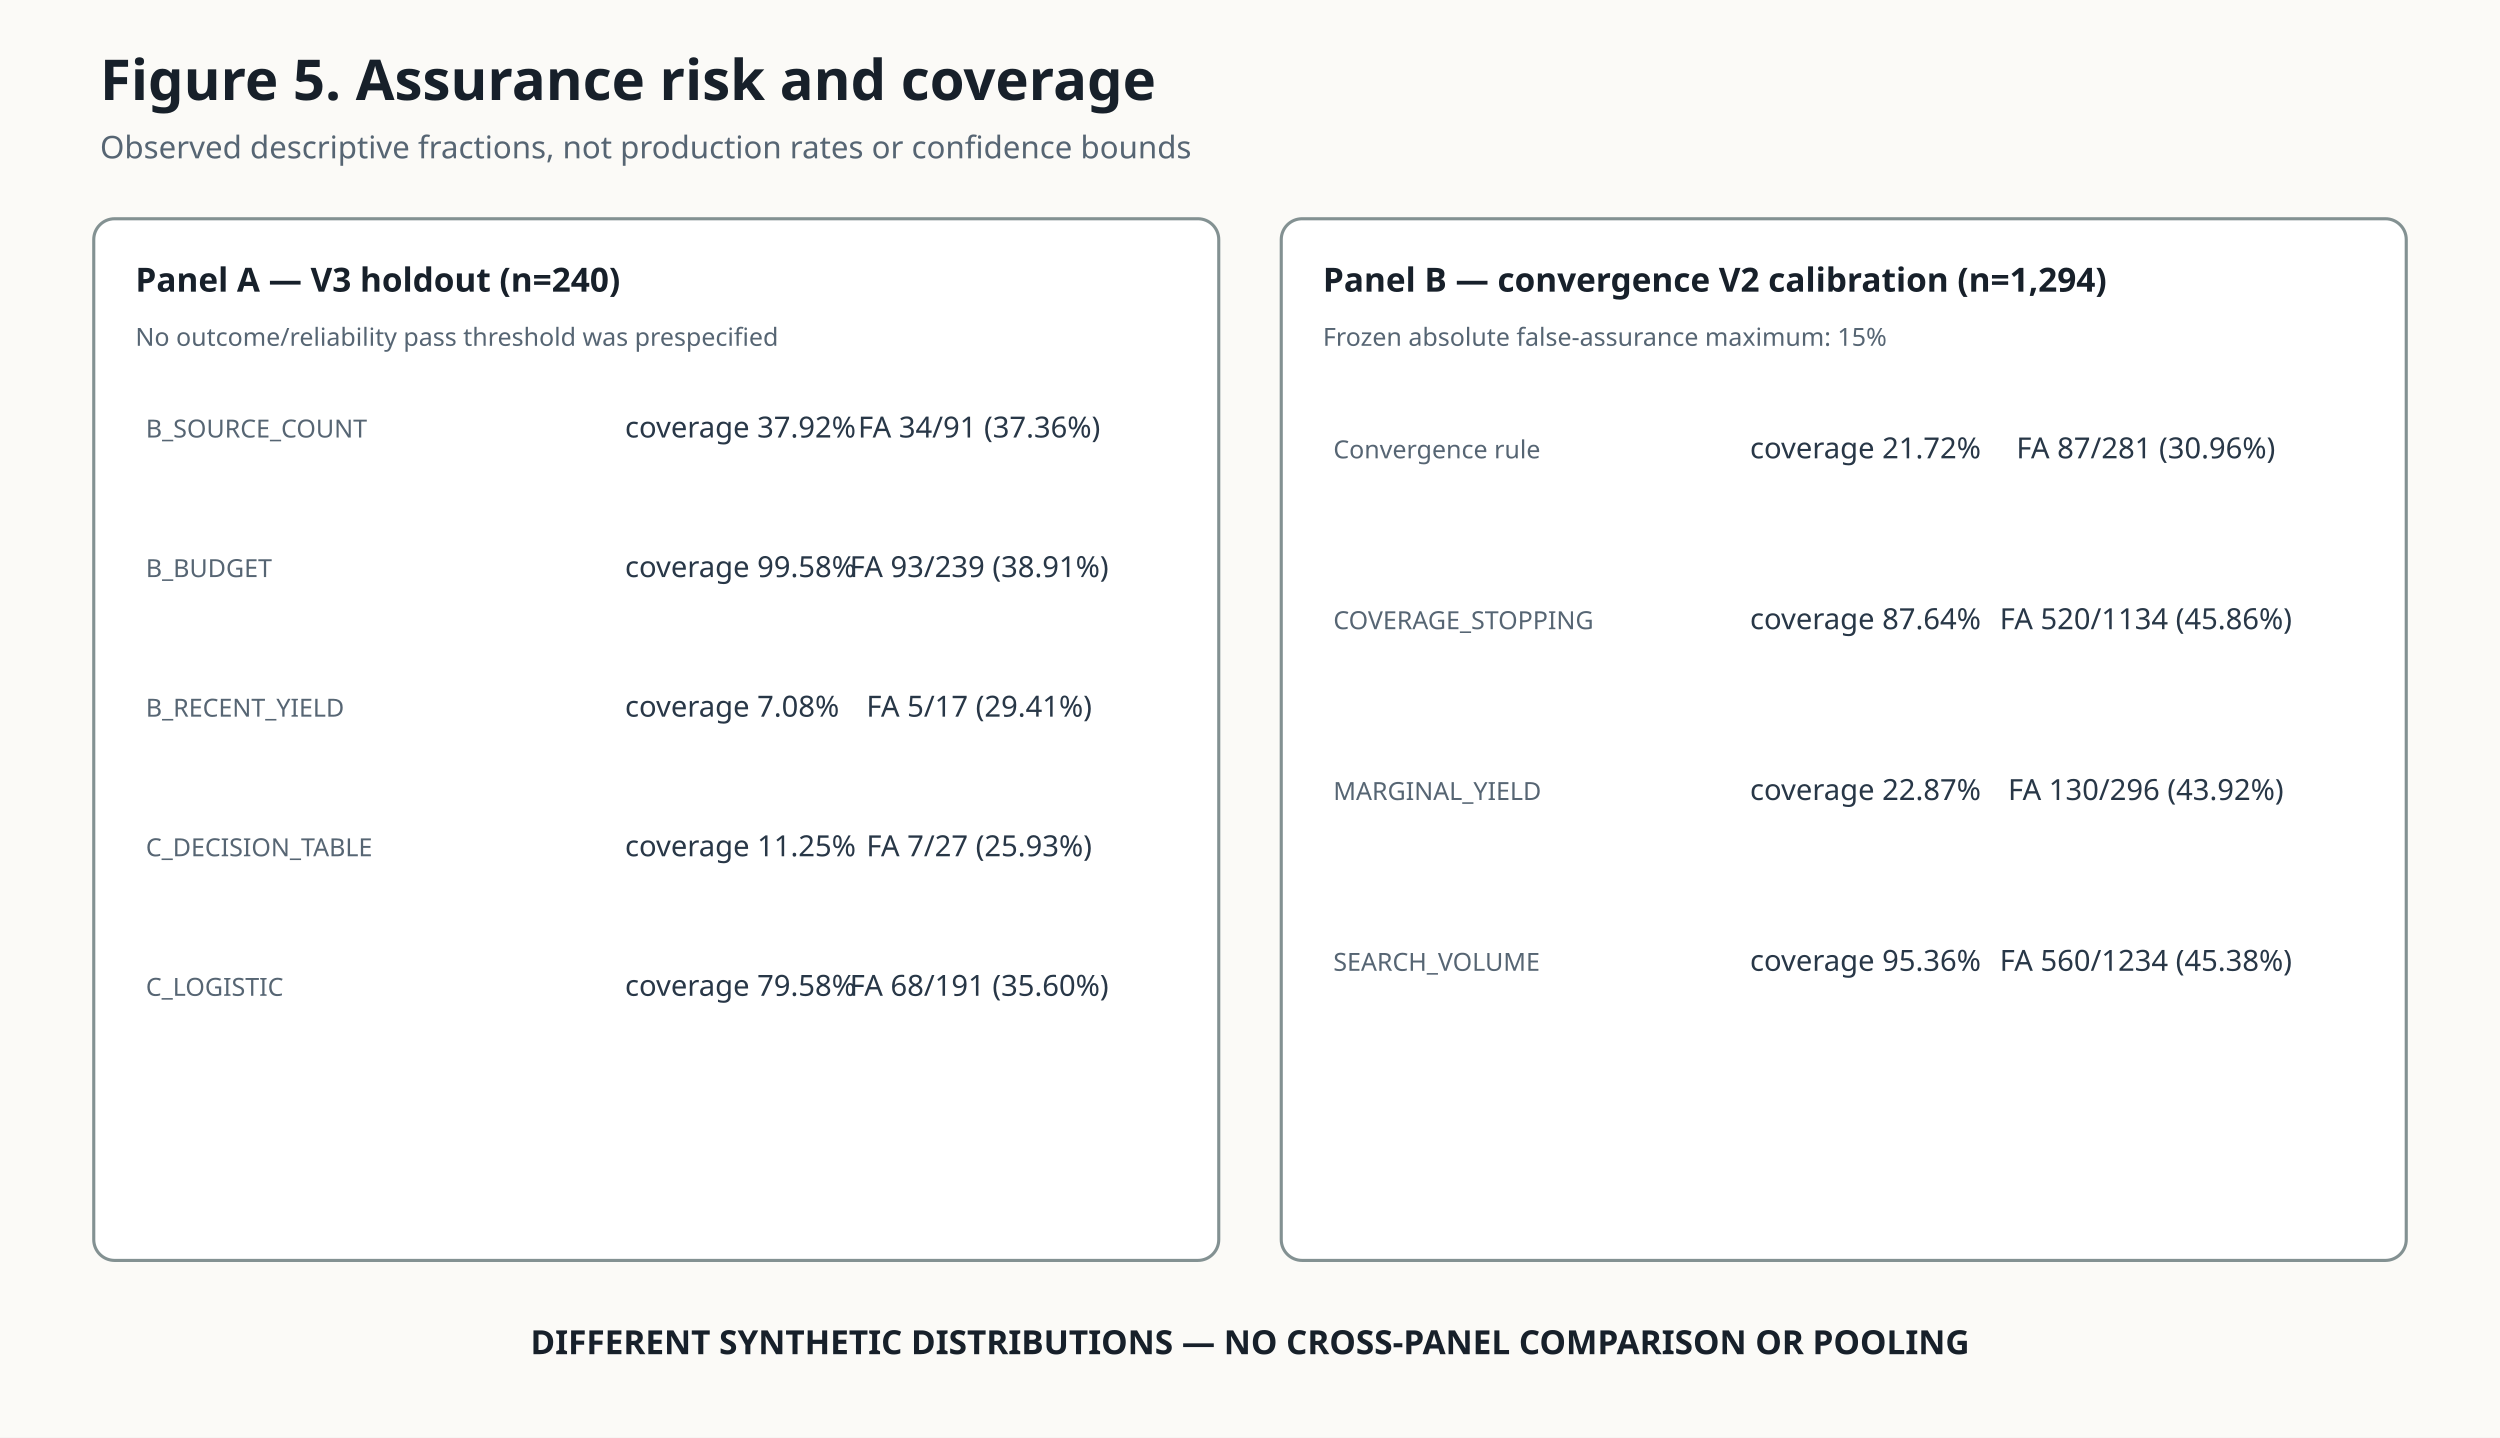
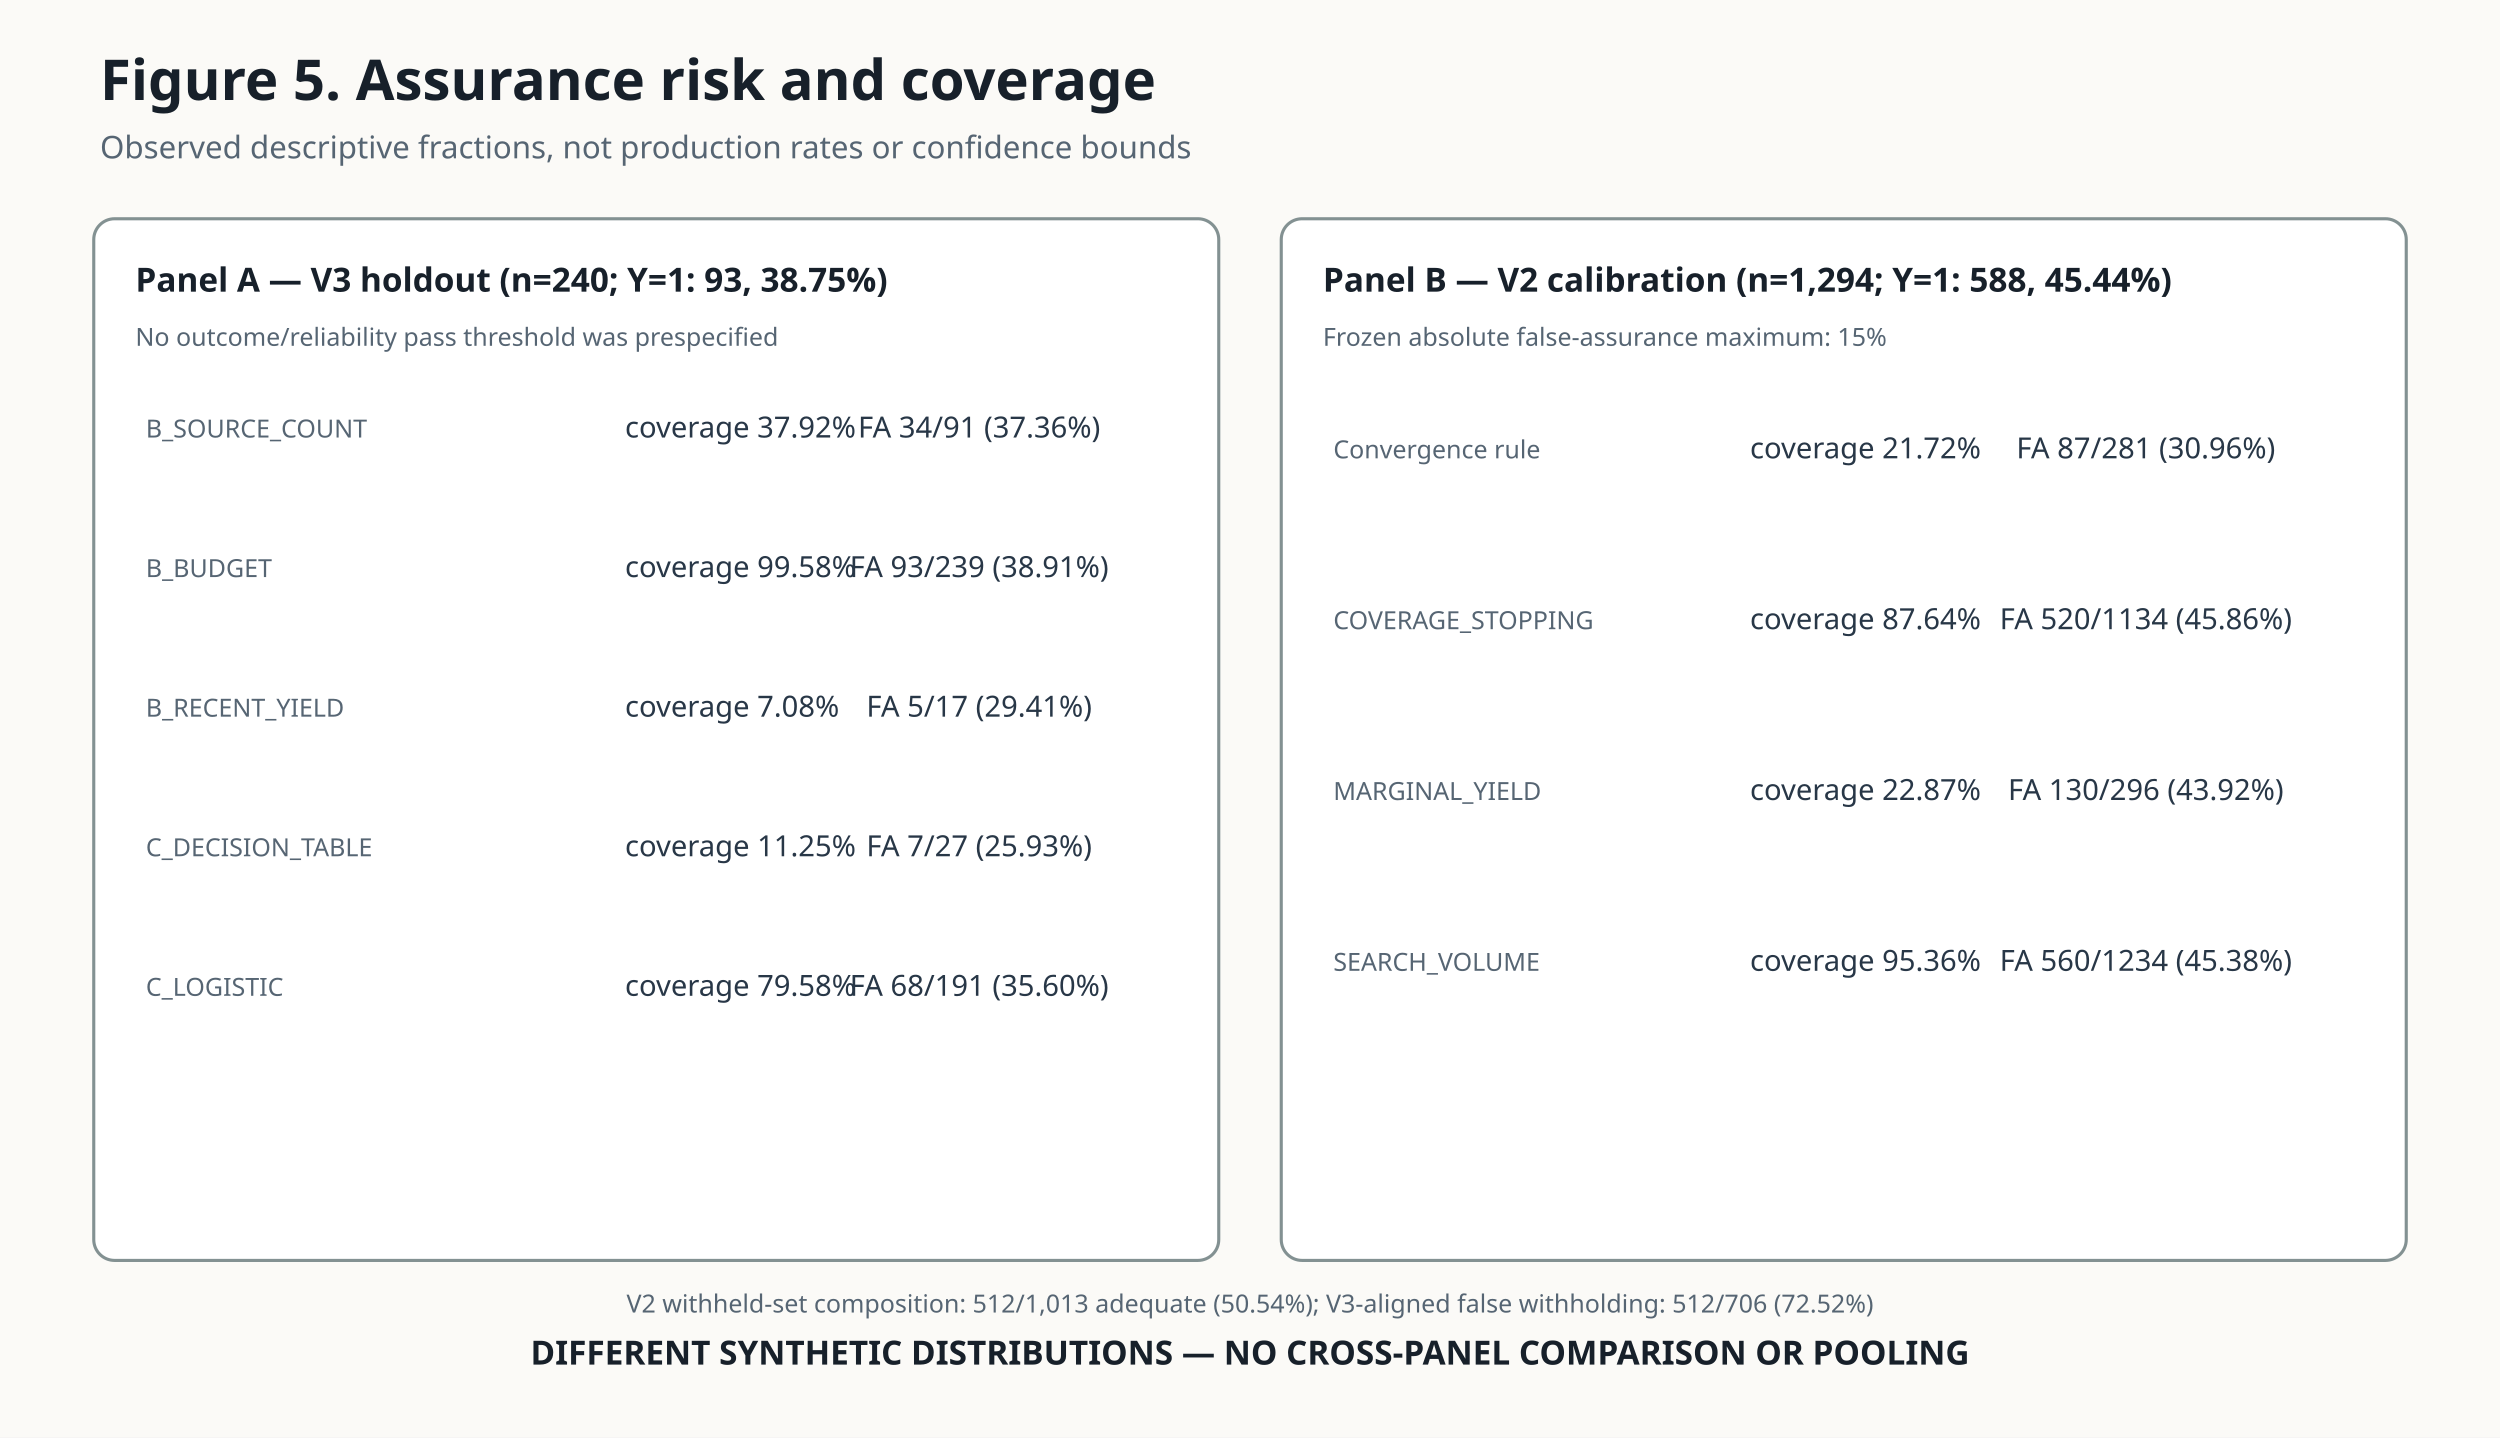
<svg xmlns="http://www.w3.org/2000/svg" width="1200" height="690" viewBox="0 0 1200 690" role="img" aria-labelledby="title desc">
  <rect width="100%" height="100%" fill="#fbfaf7" />
  <style>.t{font:700 27px system-ui;fill:#17202a}.s{font:15px system-ui;fill:#566573}.h{font:700 16px system-ui;fill:#17202a}.b{font:14px system-ui;fill:#283747}.n{font:700 20px system-ui;fill:#17202a}.small{font:12px system-ui;fill:#566573}.box{fill:#fff;stroke:#839192;stroke-width:1.5;rx:10}.ok{fill:#d5f5e3}.mix{fill:#fcf3cf}.fail{fill:#fadbd8}.method{fill:#e8daef}.none{fill:#eaecee}</style>
  <text class="t" x="48" y="48">Figure 5. Assurance risk and coverage</text>
  <text class="s" x="48" y="76">Observed descriptive fractions, not production rates or confidence bounds</text>
  <rect class="box" x="45" y="105" width="540" height="500" rx="10" />
-   <text class="h" x="65" y="140" text-anchor="start">Panel A — V3 holdout (n=240)</text>
+   <text class="h" x="65" y="140" text-anchor="start">Panel A — V3 holdout (n=240; Y=1: 93, 38.75%)</text>
  <text class="small" x="65" y="166" text-anchor="start">No outcome/reliability pass threshold was prespecified</text>
  <text class="small" x="70" y="210" text-anchor="start">B_SOURCE_COUNT</text>
  <text class="b" x="300" y="210" text-anchor="start">coverage 37.92%</text>
  <text class="b" x="470" y="210" text-anchor="middle">FA 34/91 (37.36%)</text>
  <text class="small" x="70" y="277" text-anchor="start">B_BUDGET</text>
  <text class="b" x="300" y="277" text-anchor="start">coverage 99.58%</text>
  <text class="b" x="470" y="277" text-anchor="middle">FA 93/239 (38.91%)</text>
  <text class="small" x="70" y="344" text-anchor="start">B_RECENT_YIELD</text>
  <text class="b" x="300" y="344" text-anchor="start">coverage 7.08%</text>
  <text class="b" x="470" y="344" text-anchor="middle">FA 5/17 (29.41%)</text>
  <text class="small" x="70" y="411" text-anchor="start">C_DECISION_TABLE</text>
  <text class="b" x="300" y="411" text-anchor="start">coverage 11.25%</text>
  <text class="b" x="470" y="411" text-anchor="middle">FA 7/27 (25.93%)</text>
  <text class="small" x="70" y="478" text-anchor="start">C_LOGISTIC</text>
  <text class="b" x="300" y="478" text-anchor="start">coverage 79.58%</text>
  <text class="b" x="470" y="478" text-anchor="middle">FA 68/191 (35.60%)</text>
  <rect class="box" x="615" y="105" width="540" height="500" rx="10" />
-   <text class="h" x="635" y="140" text-anchor="start">Panel B — convergence V2 calibration (n=1,294)</text>
+   <text class="h" x="635" y="140" text-anchor="start">Panel B — V2 calibration (n=1,294; Y=1: 588, 45.44%)</text>
  <text class="small" x="635" y="166" text-anchor="start">Frozen absolute false-assurance maximum: 15%</text>
  <text class="small" x="640" y="220" text-anchor="start">Convergence rule</text>
  <text class="b" x="840" y="220" text-anchor="start">coverage 21.72%</text>
  <text class="b" x="1030" y="220" text-anchor="middle">FA 87/281 (30.96%)</text>
  <text class="small" x="640" y="302" text-anchor="start">COVERAGE_STOPPING</text>
  <text class="b" x="840" y="302" text-anchor="start">coverage 87.64%</text>
  <text class="b" x="1030" y="302" text-anchor="middle">FA 520/1134 (45.86%)</text>
  <text class="small" x="640" y="384" text-anchor="start">MARGINAL_YIELD</text>
  <text class="b" x="840" y="384" text-anchor="start">coverage 22.87%</text>
  <text class="b" x="1030" y="384" text-anchor="middle">FA 130/296 (43.92%)</text>
  <text class="small" x="640" y="466" text-anchor="start">SEARCH_VOLUME</text>
  <text class="b" x="840" y="466" text-anchor="start">coverage 95.36%</text>
  <text class="b" x="1030" y="466" text-anchor="middle">FA 560/1234 (45.38%)</text>
-   <text class="h" x="600" y="650" text-anchor="middle">DIFFERENT SYNTHETIC DISTRIBUTIONS — NO CROSS-PANEL COMPARISON OR POOLING</text>
+   <text class="small" x="600" y="630" text-anchor="middle">V2 withheld-set composition: 512/1,013 adequate (50.54%); V3-aligned false withholding: 512/706 (72.52%)</text>
+   <text class="h" x="600" y="655" text-anchor="middle">DIFFERENT SYNTHETIC DISTRIBUTIONS — NO CROSS-PANEL COMPARISON OR POOLING</text>
</svg>
